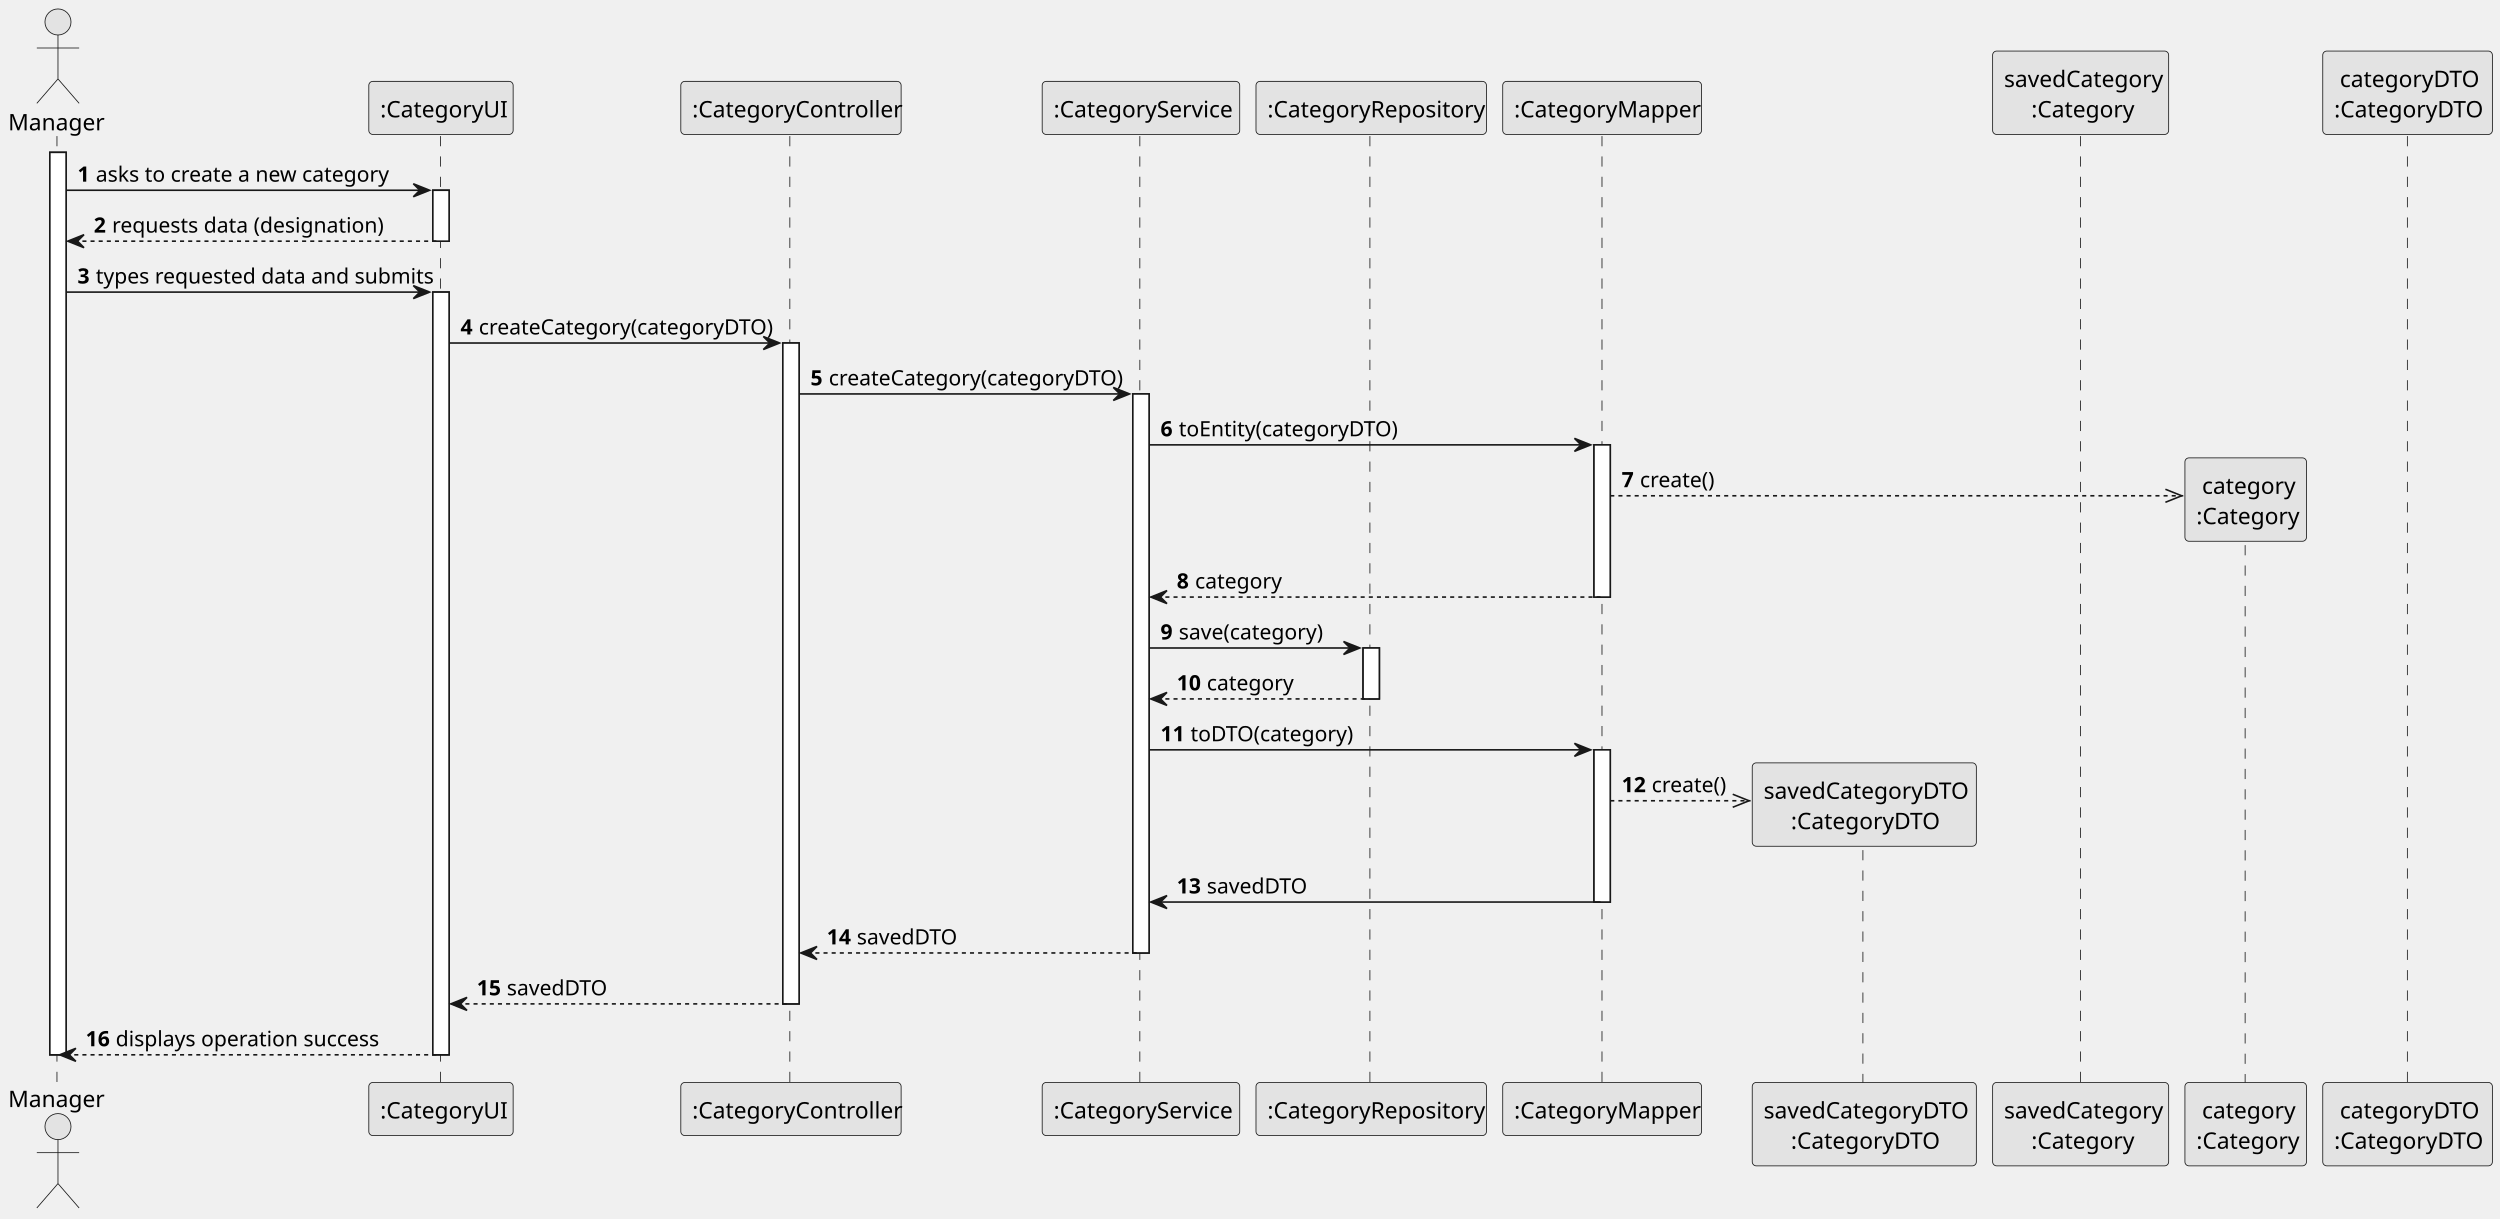
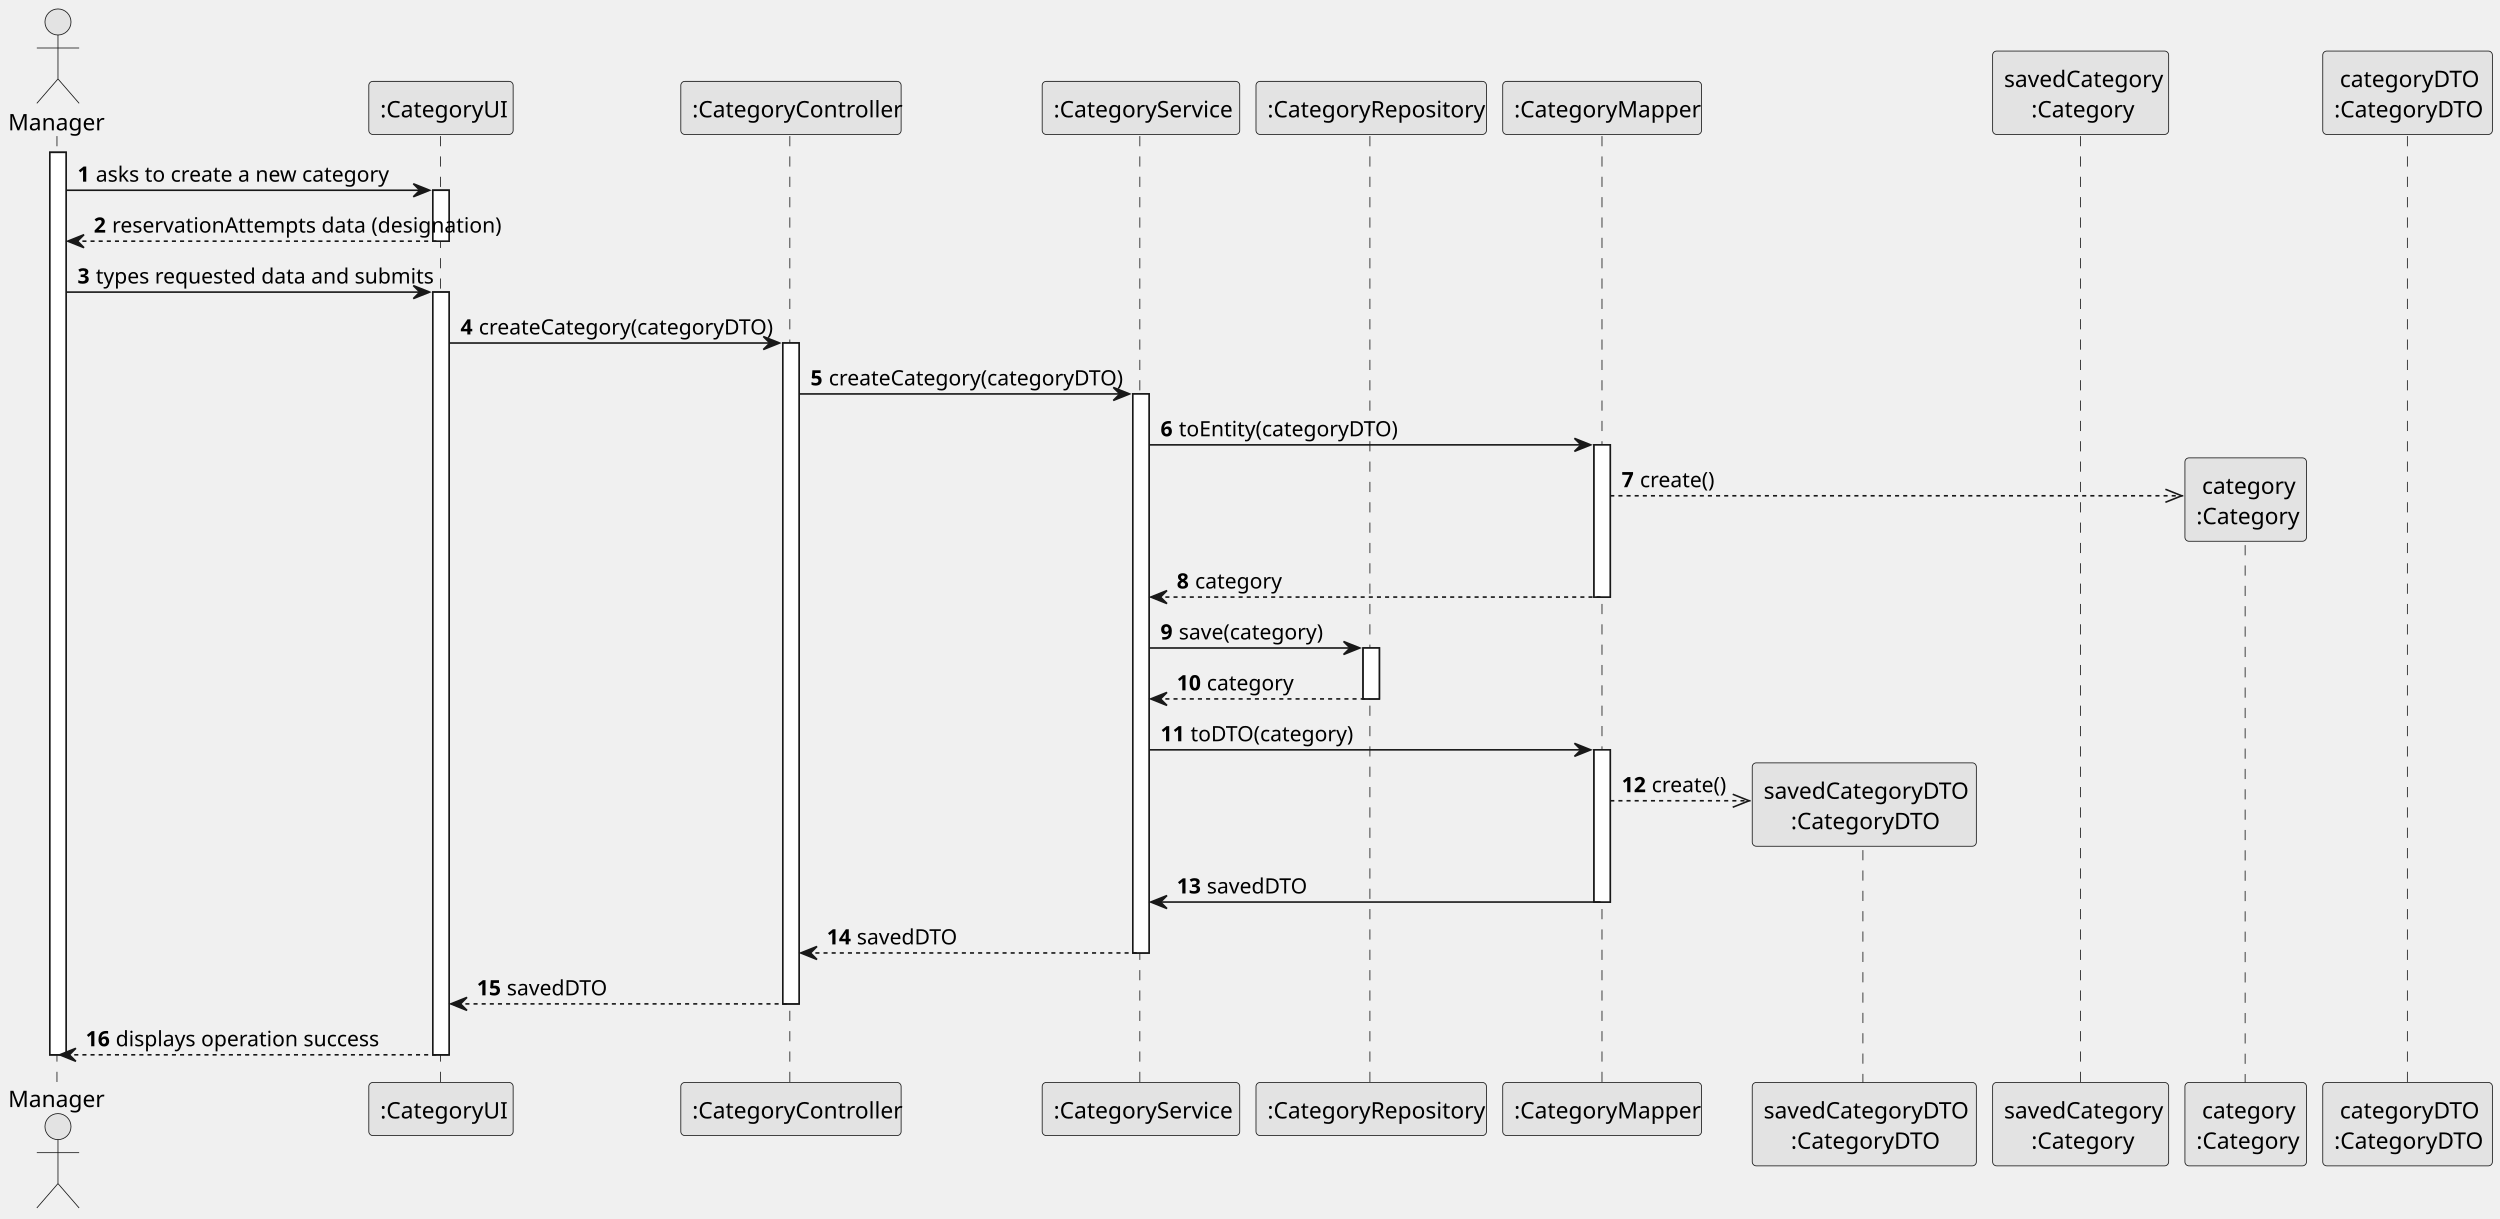
<svg xmlns="http://www.w3.org/2000/svg" contentStyleType="text/css" height="599.2px" preserveAspectRatio="none" style="width:1229px;height:599px;background:#FFFFFF;" version="1.1" viewBox="0 0 1229 599" width="1229.6px" zoomAndPan="magnify">
  <defs />
  <g>
    <rect fill="#FFFFFF" height="443.647" style="stroke:#181818;stroke-width:0.8;" width="8" x="24.502" y="74.897" />
    <rect fill="#FFFFFF" height="25.033" style="stroke:#181818;stroke-width:0.8;" width="8" x="212.782" y="93.53" />
    <rect fill="#FFFFFF" height="374.948" style="stroke:#181818;stroke-width:0.8;" width="8" x="212.782" y="143.595" />
    <rect fill="#FFFFFF" height="324.883" style="stroke:#181818;stroke-width:0.8;" width="8" x="384.838" y="168.628" />
    <rect fill="#FFFFFF" height="274.817" style="stroke:#181818;stroke-width:0.8;" width="8" x="556.894" y="193.661" />
    <rect fill="#FFFFFF" height="25.033" style="stroke:#181818;stroke-width:0.8;" width="8" x="670.091" y="318.553" />
    <rect fill="#FFFFFF" height="74.827" style="stroke:#181818;stroke-width:0.8;" width="8" x="783.602" y="218.694" />
    <rect fill="#FFFFFF" height="74.827" style="stroke:#181818;stroke-width:0.8;" width="8" x="783.602" y="368.619" />
    <line style="stroke:#181818;stroke-width:0.4;stroke-dasharray:5.0,5.0;" x1="28" x2="28" y1="66.897" y2="532.944" />
    <line style="stroke:#181818;stroke-width:0.4;stroke-dasharray:5.0,5.0;" x1="216.504" x2="216.504" y1="66.897" y2="532.944" />
    <line style="stroke:#181818;stroke-width:0.4;stroke-dasharray:5.0,5.0;" x1="388.284" x2="388.284" y1="66.897" y2="532.944" />
    <line style="stroke:#181818;stroke-width:0.4;stroke-dasharray:5.0,5.0;" x1="560.343" x2="560.343" y1="66.897" y2="532.944" />
    <line style="stroke:#181818;stroke-width:0.4;stroke-dasharray:5.0,5.0;" x1="673.446" x2="673.446" y1="66.897" y2="532.944" />
    <line style="stroke:#181818;stroke-width:0.4;stroke-dasharray:5.0,5.0;" x1="787.536" x2="787.536" y1="66.897" y2="532.944" />
    <line style="stroke:#181818;stroke-width:0.4;stroke-dasharray:5.0,5.0;" x1="915.802" x2="915.802" y1="407.916" y2="532.944" />
    <line style="stroke:#181818;stroke-width:0.4;stroke-dasharray:5.0,5.0;" x1="1022.775" x2="1022.775" y1="66.897" y2="532.944" />
    <line style="stroke:#181818;stroke-width:0.4;stroke-dasharray:5.0,5.0;" x1="1103.707" x2="1103.707" y1="257.991" y2="532.944" />
    <line style="stroke:#181818;stroke-width:0.4;stroke-dasharray:5.0,5.0;" x1="1183.464" x2="1183.464" y1="66.897" y2="532.944" />
    <text fill="#000000" font-family="sans-serif" font-size="11.2" lengthAdjust="spacing" textLength="44.204" x="4" y="64.086">Manager</text>
    <ellipse cx="28.502" cy="10.8" fill="#E3E3E3" rx="6.4" ry="6.4" style="stroke:#181818;stroke-width:0.4;" />
    <path d="M28.502,17.2 L28.502,38.8 M18.102,23.6 L38.902,23.6 M28.502,38.8 L18.102,50.8 M28.502,38.8 L38.902,50.8 " fill="none" style="stroke:#181818;stroke-width:0.4;" />
    <text fill="#000000" font-family="sans-serif" font-size="11.2" lengthAdjust="spacing" textLength="44.204" x="4" y="544.23">Manager</text>
    <ellipse cx="28.502" cy="553.841" fill="#E3E3E3" rx="6.4" ry="6.4" style="stroke:#181818;stroke-width:0.4;" />
    <path d="M28.502,560.241 L28.502,581.841 M18.102,566.641 L38.902,566.641 M28.502,581.841 L18.102,593.841 M28.502,581.841 L38.902,593.841 " fill="none" style="stroke:#181818;stroke-width:0.4;" />
    <rect fill="#E3E3E3" height="26.097" rx="2" ry="2" style="stroke:#181818;stroke-width:0.4;" width="70.957" x="181.304" y="40" />
    <text fill="#000000" font-family="sans-serif" font-size="11.2" lengthAdjust="spacing" textLength="59.757" x="186.904" y="57.686">:CategoryUI</text>
    <rect fill="#E3E3E3" height="26.097" rx="2" ry="2" style="stroke:#181818;stroke-width:0.4;" width="70.957" x="181.304" y="532.144" />
    <text fill="#000000" font-family="sans-serif" font-size="11.2" lengthAdjust="spacing" textLength="59.757" x="186.904" y="549.83">:CategoryUI</text>
    <rect fill="#E3E3E3" height="26.097" rx="2" ry="2" style="stroke:#181818;stroke-width:0.4;" width="108.309" x="334.684" y="40" />
    <text fill="#000000" font-family="sans-serif" font-size="11.2" lengthAdjust="spacing" textLength="97.109" x="340.284" y="57.686">:CategoryController</text>
    <rect fill="#E3E3E3" height="26.097" rx="2" ry="2" style="stroke:#181818;stroke-width:0.4;" width="108.309" x="334.684" y="532.144" />
    <text fill="#000000" font-family="sans-serif" font-size="11.2" lengthAdjust="spacing" textLength="97.109" x="340.284" y="549.83">:CategoryController</text>
    <rect fill="#E3E3E3" height="26.097" rx="2" ry="2" style="stroke:#181818;stroke-width:0.4;" width="97.103" x="512.343" y="40" />
    <text fill="#000000" font-family="sans-serif" font-size="11.2" lengthAdjust="spacing" textLength="85.903" x="517.943" y="57.686">:CategoryService</text>
    <rect fill="#E3E3E3" height="26.097" rx="2" ry="2" style="stroke:#181818;stroke-width:0.4;" width="97.103" x="512.343" y="532.144" />
    <text fill="#000000" font-family="sans-serif" font-size="11.2" lengthAdjust="spacing" textLength="85.903" x="517.943" y="549.83">:CategoryService</text>
    <rect fill="#E3E3E3" height="26.097" rx="2" ry="2" style="stroke:#181818;stroke-width:0.4;" width="113.291" x="617.446" y="40" />
    <text fill="#000000" font-family="sans-serif" font-size="11.2" lengthAdjust="spacing" textLength="102.091" x="623.046" y="57.686">:CategoryRepository</text>
    <rect fill="#E3E3E3" height="26.097" rx="2" ry="2" style="stroke:#181818;stroke-width:0.4;" width="113.291" x="617.446" y="532.144" />
    <text fill="#000000" font-family="sans-serif" font-size="11.2" lengthAdjust="spacing" textLength="102.091" x="623.046" y="549.83">:CategoryRepository</text>
    <rect fill="#E3E3E3" height="26.097" rx="2" ry="2" style="stroke:#181818;stroke-width:0.4;" width="97.732" x="738.736" y="40" />
    <text fill="#000000" font-family="sans-serif" font-size="11.2" lengthAdjust="spacing" textLength="86.532" x="744.336" y="57.686">:CategoryMapper</text>
    <rect fill="#E3E3E3" height="26.097" rx="2" ry="2" style="stroke:#181818;stroke-width:0.4;" width="97.732" x="738.736" y="532.144" />
    <text fill="#000000" font-family="sans-serif" font-size="11.2" lengthAdjust="spacing" textLength="86.532" x="744.336" y="549.83">:CategoryMapper</text>
    <rect fill="#E3E3E3" height="40.994" rx="2" ry="2" style="stroke:#181818;stroke-width:0.4;" width="110.173" x="861.402" y="532.144" />
    <text fill="#000000" font-family="sans-serif" font-size="11.2" lengthAdjust="spacing" textLength="98.973" x="867.002" y="549.83">savedCategoryDTO</text>
    <text fill="#000000" font-family="sans-serif" font-size="11.2" lengthAdjust="spacing" textLength="72.198" x="880.389" y="564.727">:CategoryDTO</text>
    <rect fill="#E3E3E3" height="40.994" rx="2" ry="2" style="stroke:#181818;stroke-width:0.4;" width="86.532" x="979.575" y="25.103" />
    <text fill="#000000" font-family="sans-serif" font-size="11.2" lengthAdjust="spacing" textLength="75.332" x="985.175" y="42.789">savedCategory</text>
    <text fill="#000000" font-family="sans-serif" font-size="11.2" lengthAdjust="spacing" textLength="48.557" x="998.562" y="57.686">:Category</text>
    <rect fill="#E3E3E3" height="40.994" rx="2" ry="2" style="stroke:#181818;stroke-width:0.4;" width="86.532" x="979.575" y="532.144" />
    <text fill="#000000" font-family="sans-serif" font-size="11.2" lengthAdjust="spacing" textLength="75.332" x="985.175" y="549.83">savedCategory</text>
    <text fill="#000000" font-family="sans-serif" font-size="11.2" lengthAdjust="spacing" textLength="48.557" x="998.562" y="564.727">:Category</text>
    <rect fill="#E3E3E3" height="40.994" rx="2" ry="2" style="stroke:#181818;stroke-width:0.4;" width="59.757" x="1074.107" y="532.144" />
    <text fill="#000000" font-family="sans-serif" font-size="11.2" lengthAdjust="spacing" textLength="42.957" x="1082.507" y="549.83">category</text>
    <text fill="#000000" font-family="sans-serif" font-size="11.2" lengthAdjust="spacing" textLength="48.557" x="1079.707" y="564.727">:Category</text>
    <rect fill="#E3E3E3" height="40.994" rx="2" ry="2" style="stroke:#181818;stroke-width:0.4;" width="83.398" x="1141.864" y="25.103" />
    <text fill="#000000" font-family="sans-serif" font-size="11.2" lengthAdjust="spacing" textLength="66.598" x="1150.264" y="42.789">categoryDTO</text>
    <text fill="#000000" font-family="sans-serif" font-size="11.2" lengthAdjust="spacing" textLength="72.198" x="1147.464" y="57.686">:CategoryDTO</text>
    <rect fill="#E3E3E3" height="40.994" rx="2" ry="2" style="stroke:#181818;stroke-width:0.4;" width="83.398" x="1141.864" y="532.144" />
    <text fill="#000000" font-family="sans-serif" font-size="11.2" lengthAdjust="spacing" textLength="66.598" x="1150.264" y="549.83">categoryDTO</text>
    <text fill="#000000" font-family="sans-serif" font-size="11.2" lengthAdjust="spacing" textLength="72.198" x="1147.464" y="564.727">:CategoryDTO</text>
    <rect fill="#FFFFFF" height="443.647" style="stroke:#181818;stroke-width:0.8;" width="8" x="24.502" y="74.897" />
    <rect fill="#FFFFFF" height="25.033" style="stroke:#181818;stroke-width:0.8;" width="8" x="212.782" y="93.53" />
    <rect fill="#FFFFFF" height="374.948" style="stroke:#181818;stroke-width:0.8;" width="8" x="212.782" y="143.595" />
    <rect fill="#FFFFFF" height="324.883" style="stroke:#181818;stroke-width:0.8;" width="8" x="384.838" y="168.628" />
    <rect fill="#FFFFFF" height="274.817" style="stroke:#181818;stroke-width:0.8;" width="8" x="556.894" y="193.661" />
    <rect fill="#FFFFFF" height="25.033" style="stroke:#181818;stroke-width:0.8;" width="8" x="670.091" y="318.553" />
    <rect fill="#FFFFFF" height="74.827" style="stroke:#181818;stroke-width:0.8;" width="8" x="783.602" y="218.694" />
    <rect fill="#FFFFFF" height="74.827" style="stroke:#181818;stroke-width:0.8;" width="8" x="783.602" y="368.619" />
    <polygon fill="#181818" points="203.182,90.33,211.182,93.53,203.182,96.73,206.382,93.53" style="stroke:#181818;stroke-width:0.8;" />
    <line style="stroke:#181818;stroke-width:0.8;" x1="32.502" x2="207.982" y1="93.53" y2="93.53" />
    <text fill="#000000" font-family="sans-serif" font-size="10.4" font-weight="bold" lengthAdjust="spacing" textLength="5.784" x="38.102" y="89.32">1</text>
    <text fill="#000000" font-family="sans-serif" font-size="10.4" lengthAdjust="spacing" textLength="138.161" x="47.086" y="89.32">asks to create a new category</text>
    <polygon fill="#181818" points="41.302,115.362,33.302,118.562,41.302,121.763,38.102,118.562" style="stroke:#181818;stroke-width:0.8;" />
    <line style="stroke:#181818;stroke-width:0.8;stroke-dasharray:2.0,2.0;" x1="36.502" x2="215.982" y1="118.562" y2="118.562" />
    <text fill="#000000" font-family="sans-serif" font-size="10.4" font-weight="bold" lengthAdjust="spacing" textLength="5.784" x="46.102" y="114.352">2</text>
-     <text fill="#000000" font-family="sans-serif" font-size="10.4" lengthAdjust="spacing" textLength="126.034" x="55.086" y="114.352">requests data (designation)</text>
+     <text fill="#000000" font-family="sans-serif" font-size="10.4" lengthAdjust="spacing" textLength="126.034" x="55.086" y="114.352">reservationAttempts data (designation)</text>
    <polygon fill="#181818" points="203.182,140.395,211.182,143.595,203.182,146.795,206.382,143.595" style="stroke:#181818;stroke-width:0.8;" />
    <line style="stroke:#181818;stroke-width:0.8;" x1="32.502" x2="207.982" y1="143.595" y2="143.595" />
    <text fill="#000000" font-family="sans-serif" font-size="10.4" font-weight="bold" lengthAdjust="spacing" textLength="5.784" x="38.102" y="139.385">3</text>
    <text fill="#000000" font-family="sans-serif" font-size="10.4" lengthAdjust="spacing" textLength="156.096" x="47.086" y="139.385">types requested data and submits</text>
    <polygon fill="#181818" points="375.238,165.428,383.238,168.628,375.238,171.828,378.438,168.628" style="stroke:#181818;stroke-width:0.8;" />
    <line style="stroke:#181818;stroke-width:0.8;" x1="220.782" x2="380.038" y1="168.628" y2="168.628" />
    <text fill="#000000" font-family="sans-serif" font-size="10.4" font-weight="bold" lengthAdjust="spacing" textLength="5.784" x="226.382" y="164.418">4</text>
    <text fill="#000000" font-family="sans-serif" font-size="10.4" lengthAdjust="spacing" textLength="139.872" x="235.366" y="164.418">createCategory(categoryDTO)</text>
    <polygon fill="#181818" points="547.294,190.461,555.294,193.661,547.294,196.861,550.494,193.661" style="stroke:#181818;stroke-width:0.8;" />
    <line style="stroke:#181818;stroke-width:0.8;" x1="392.838" x2="552.094" y1="193.661" y2="193.661" />
    <text fill="#000000" font-family="sans-serif" font-size="10.4" font-weight="bold" lengthAdjust="spacing" textLength="5.784" x="398.438" y="189.451">5</text>
    <text fill="#000000" font-family="sans-serif" font-size="10.4" lengthAdjust="spacing" textLength="139.872" x="407.422" y="189.451">createCategory(categoryDTO)</text>
    <polygon fill="#181818" points="774.002,215.494,782.002,218.694,774.002,221.894,777.202,218.694" style="stroke:#181818;stroke-width:0.8;" />
    <line style="stroke:#181818;stroke-width:0.8;" x1="564.894" x2="778.802" y1="218.694" y2="218.694" />
    <text fill="#000000" font-family="sans-serif" font-size="10.4" font-weight="bold" lengthAdjust="spacing" textLength="5.784" x="570.494" y="214.484">6</text>
    <text fill="#000000" font-family="sans-serif" font-size="10.4" lengthAdjust="spacing" textLength="103.452" x="579.478" y="214.484">toEntity(categoryDTO)</text>
    <line style="stroke:#181818;stroke-width:0.8;" x1="1072.507" x2="1064.507" y1="243.727" y2="240.527" />
    <line style="stroke:#181818;stroke-width:0.8;" x1="1072.507" x2="1064.507" y1="243.727" y2="246.927" />
    <line style="stroke:#181818;stroke-width:0.8;stroke-dasharray:2.0,2.0;" x1="791.602" x2="1073.307" y1="243.727" y2="243.727" />
    <text fill="#000000" font-family="sans-serif" font-size="10.4" font-weight="bold" lengthAdjust="spacing" textLength="5.784" x="797.202" y="239.516">7</text>
    <text fill="#000000" font-family="sans-serif" font-size="10.4" lengthAdjust="spacing" textLength="35.831" x="806.186" y="239.516">create()</text>
    <rect fill="#E3E3E3" height="40.994" rx="2" ry="2" style="stroke:#181818;stroke-width:0.4;" width="59.757" x="1074.107" y="225.094" />
    <text fill="#000000" font-family="sans-serif" font-size="11.2" lengthAdjust="spacing" textLength="42.957" x="1082.507" y="242.78">category</text>
    <text fill="#000000" font-family="sans-serif" font-size="11.2" lengthAdjust="spacing" textLength="48.557" x="1079.707" y="257.677">:Category</text>
    <polygon fill="#181818" points="573.694,290.32,565.694,293.52,573.694,296.72,570.494,293.52" style="stroke:#181818;stroke-width:0.8;" />
    <line style="stroke:#181818;stroke-width:0.8;stroke-dasharray:2.0,2.0;" x1="568.894" x2="786.802" y1="293.52" y2="293.52" />
    <text fill="#000000" font-family="sans-serif" font-size="10.4" font-weight="bold" lengthAdjust="spacing" textLength="5.784" x="578.494" y="289.31">8</text>
    <text fill="#000000" font-family="sans-serif" font-size="10.4" lengthAdjust="spacing" textLength="39.889" x="587.478" y="289.31">category</text>
    <polygon fill="#181818" points="660.491,315.353,668.491,318.553,660.491,321.753,663.691,318.553" style="stroke:#181818;stroke-width:0.8;" />
    <line style="stroke:#181818;stroke-width:0.8;" x1="564.894" x2="665.291" y1="318.553" y2="318.553" />
    <text fill="#000000" font-family="sans-serif" font-size="10.4" font-weight="bold" lengthAdjust="spacing" textLength="5.784" x="570.494" y="314.343">9</text>
    <text fill="#000000" font-family="sans-serif" font-size="10.4" lengthAdjust="spacing" textLength="68.783" x="579.478" y="314.343">save(category)</text>
    <polygon fill="#181818" points="573.694,340.386,565.694,343.586,573.694,346.786,570.494,343.586" style="stroke:#181818;stroke-width:0.8;" />
    <line style="stroke:#181818;stroke-width:0.8;stroke-dasharray:2.0,2.0;" x1="568.894" x2="673.291" y1="343.586" y2="343.586" />
    <text fill="#000000" font-family="sans-serif" font-size="10.4" font-weight="bold" lengthAdjust="spacing" textLength="11.568" x="578.494" y="339.376">10</text>
    <text fill="#000000" font-family="sans-serif" font-size="10.4" lengthAdjust="spacing" textLength="39.889" x="593.262" y="339.376">category</text>
    <polygon fill="#181818" points="774.002,365.419,782.002,368.619,774.002,371.819,777.202,368.619" style="stroke:#181818;stroke-width:0.8;" />
    <line style="stroke:#181818;stroke-width:0.8;" x1="564.894" x2="778.802" y1="368.619" y2="368.619" />
    <text fill="#000000" font-family="sans-serif" font-size="10.4" font-weight="bold" lengthAdjust="spacing" textLength="11.568" x="570.494" y="364.409">11</text>
    <text fill="#000000" font-family="sans-serif" font-size="10.4" lengthAdjust="spacing" textLength="77.441" x="585.262" y="364.409">toDTO(category)</text>
    <line style="stroke:#181818;stroke-width:0.8;" x1="859.802" x2="851.802" y1="393.652" y2="390.452" />
    <line style="stroke:#181818;stroke-width:0.8;" x1="859.802" x2="851.802" y1="393.652" y2="396.852" />
    <line style="stroke:#181818;stroke-width:0.8;stroke-dasharray:2.0,2.0;" x1="791.602" x2="860.602" y1="393.652" y2="393.652" />
    <text fill="#000000" font-family="sans-serif" font-size="10.4" font-weight="bold" lengthAdjust="spacing" textLength="11.568" x="797.202" y="389.441">12</text>
    <text fill="#000000" font-family="sans-serif" font-size="10.4" lengthAdjust="spacing" textLength="35.831" x="811.97" y="389.441">create()</text>
    <rect fill="#E3E3E3" height="40.994" rx="2" ry="2" style="stroke:#181818;stroke-width:0.4;" width="110.173" x="861.402" y="375.019" />
    <text fill="#000000" font-family="sans-serif" font-size="11.2" lengthAdjust="spacing" textLength="98.973" x="867.002" y="392.705">savedCategoryDTO</text>
    <text fill="#000000" font-family="sans-serif" font-size="11.2" lengthAdjust="spacing" textLength="72.198" x="880.389" y="407.602">:CategoryDTO</text>
    <polygon fill="#181818" points="573.694,440.245,565.694,443.445,573.694,446.645,570.494,443.445" style="stroke:#181818;stroke-width:0.8;" />
    <line style="stroke:#181818;stroke-width:0.8;" x1="568.894" x2="786.802" y1="443.445" y2="443.445" />
    <text fill="#000000" font-family="sans-serif" font-size="10.4" font-weight="bold" lengthAdjust="spacing" textLength="11.568" x="578.494" y="439.235">13</text>
    <text fill="#000000" font-family="sans-serif" font-size="10.4" lengthAdjust="spacing" textLength="49.705" x="593.262" y="439.235">savedDTO</text>
    <polygon fill="#181818" points="401.638,465.278,393.638,468.478,401.638,471.678,398.438,468.478" style="stroke:#181818;stroke-width:0.8;" />
    <line style="stroke:#181818;stroke-width:0.8;stroke-dasharray:2.0,2.0;" x1="396.838" x2="560.094" y1="468.478" y2="468.478" />
    <text fill="#000000" font-family="sans-serif" font-size="10.4" font-weight="bold" lengthAdjust="spacing" textLength="11.568" x="406.438" y="464.268">14</text>
    <text fill="#000000" font-family="sans-serif" font-size="10.4" lengthAdjust="spacing" textLength="49.705" x="421.206" y="464.268">savedDTO</text>
    <polygon fill="#181818" points="229.582,490.311,221.582,493.511,229.582,496.711,226.382,493.511" style="stroke:#181818;stroke-width:0.8;" />
    <line style="stroke:#181818;stroke-width:0.8;stroke-dasharray:2.0,2.0;" x1="224.782" x2="388.038" y1="493.511" y2="493.511" />
    <text fill="#000000" font-family="sans-serif" font-size="10.4" font-weight="bold" lengthAdjust="spacing" textLength="11.568" x="234.382" y="489.301">15</text>
    <text fill="#000000" font-family="sans-serif" font-size="10.4" lengthAdjust="spacing" textLength="49.705" x="249.15" y="489.301">savedDTO</text>
    <polygon fill="#181818" points="37.302,515.344,29.302,518.544,37.302,521.744,34.102,518.544" style="stroke:#181818;stroke-width:0.8;" />
    <line style="stroke:#181818;stroke-width:0.8;stroke-dasharray:2.0,2.0;" x1="32.502" x2="215.982" y1="518.544" y2="518.544" />
    <text fill="#000000" font-family="sans-serif" font-size="10.4" font-weight="bold" lengthAdjust="spacing" textLength="11.568" x="42.102" y="514.334">16</text>
    <text fill="#000000" font-family="sans-serif" font-size="10.4" lengthAdjust="spacing" textLength="124.287" x="56.87" y="514.334">displays operation success</text>
  </g>
</svg>
